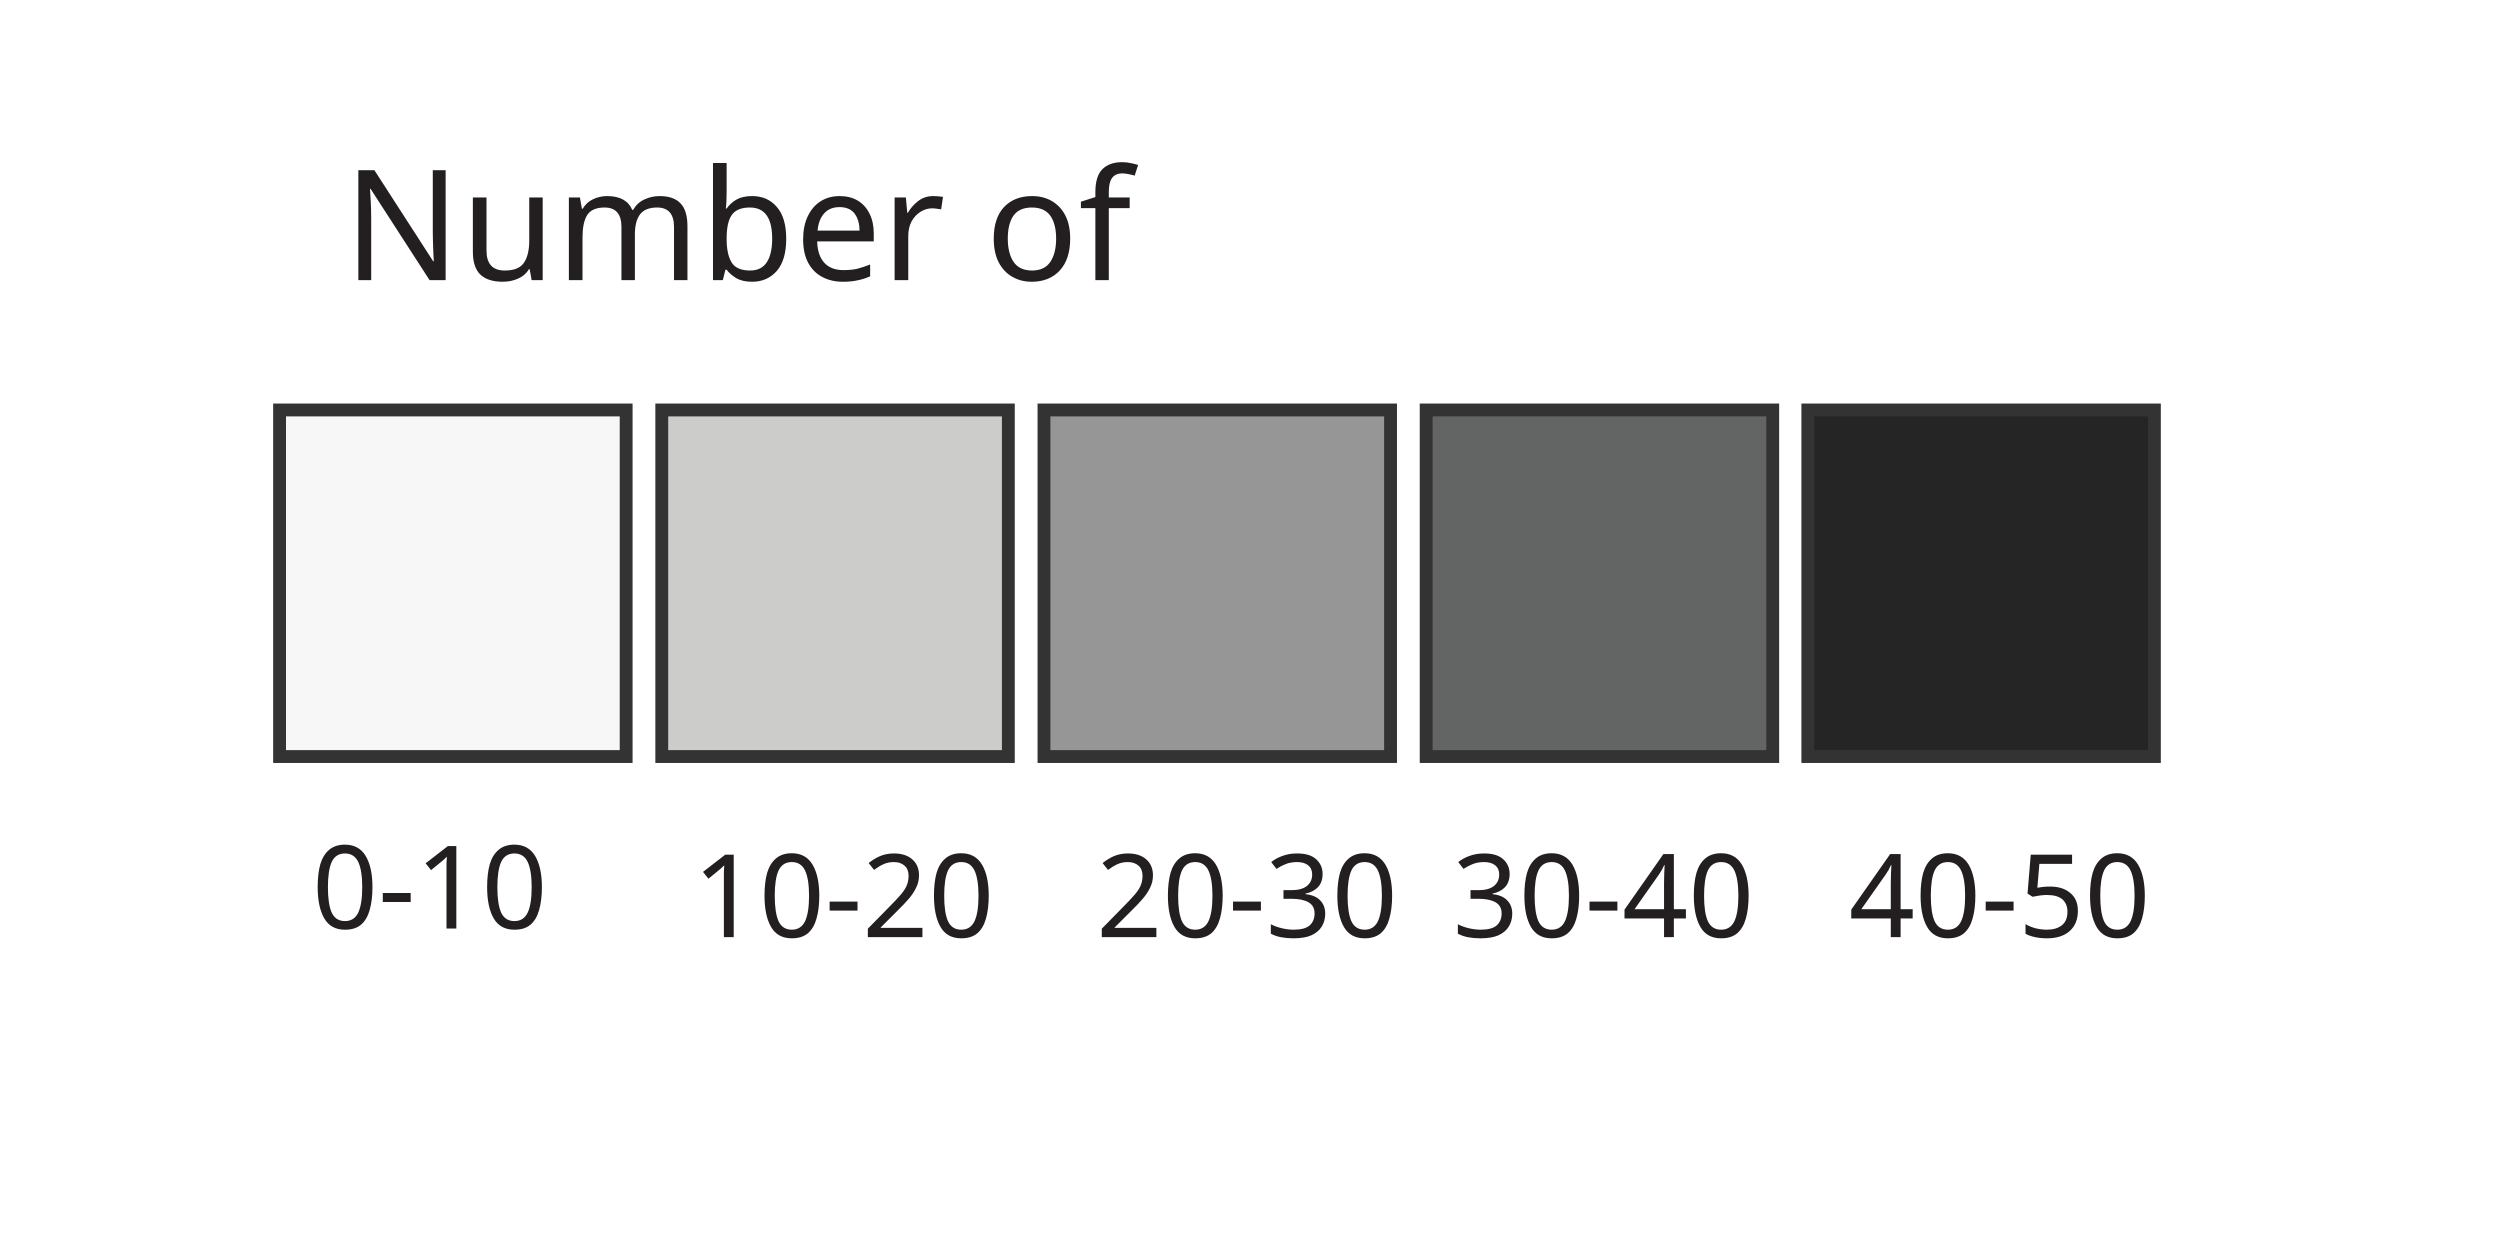
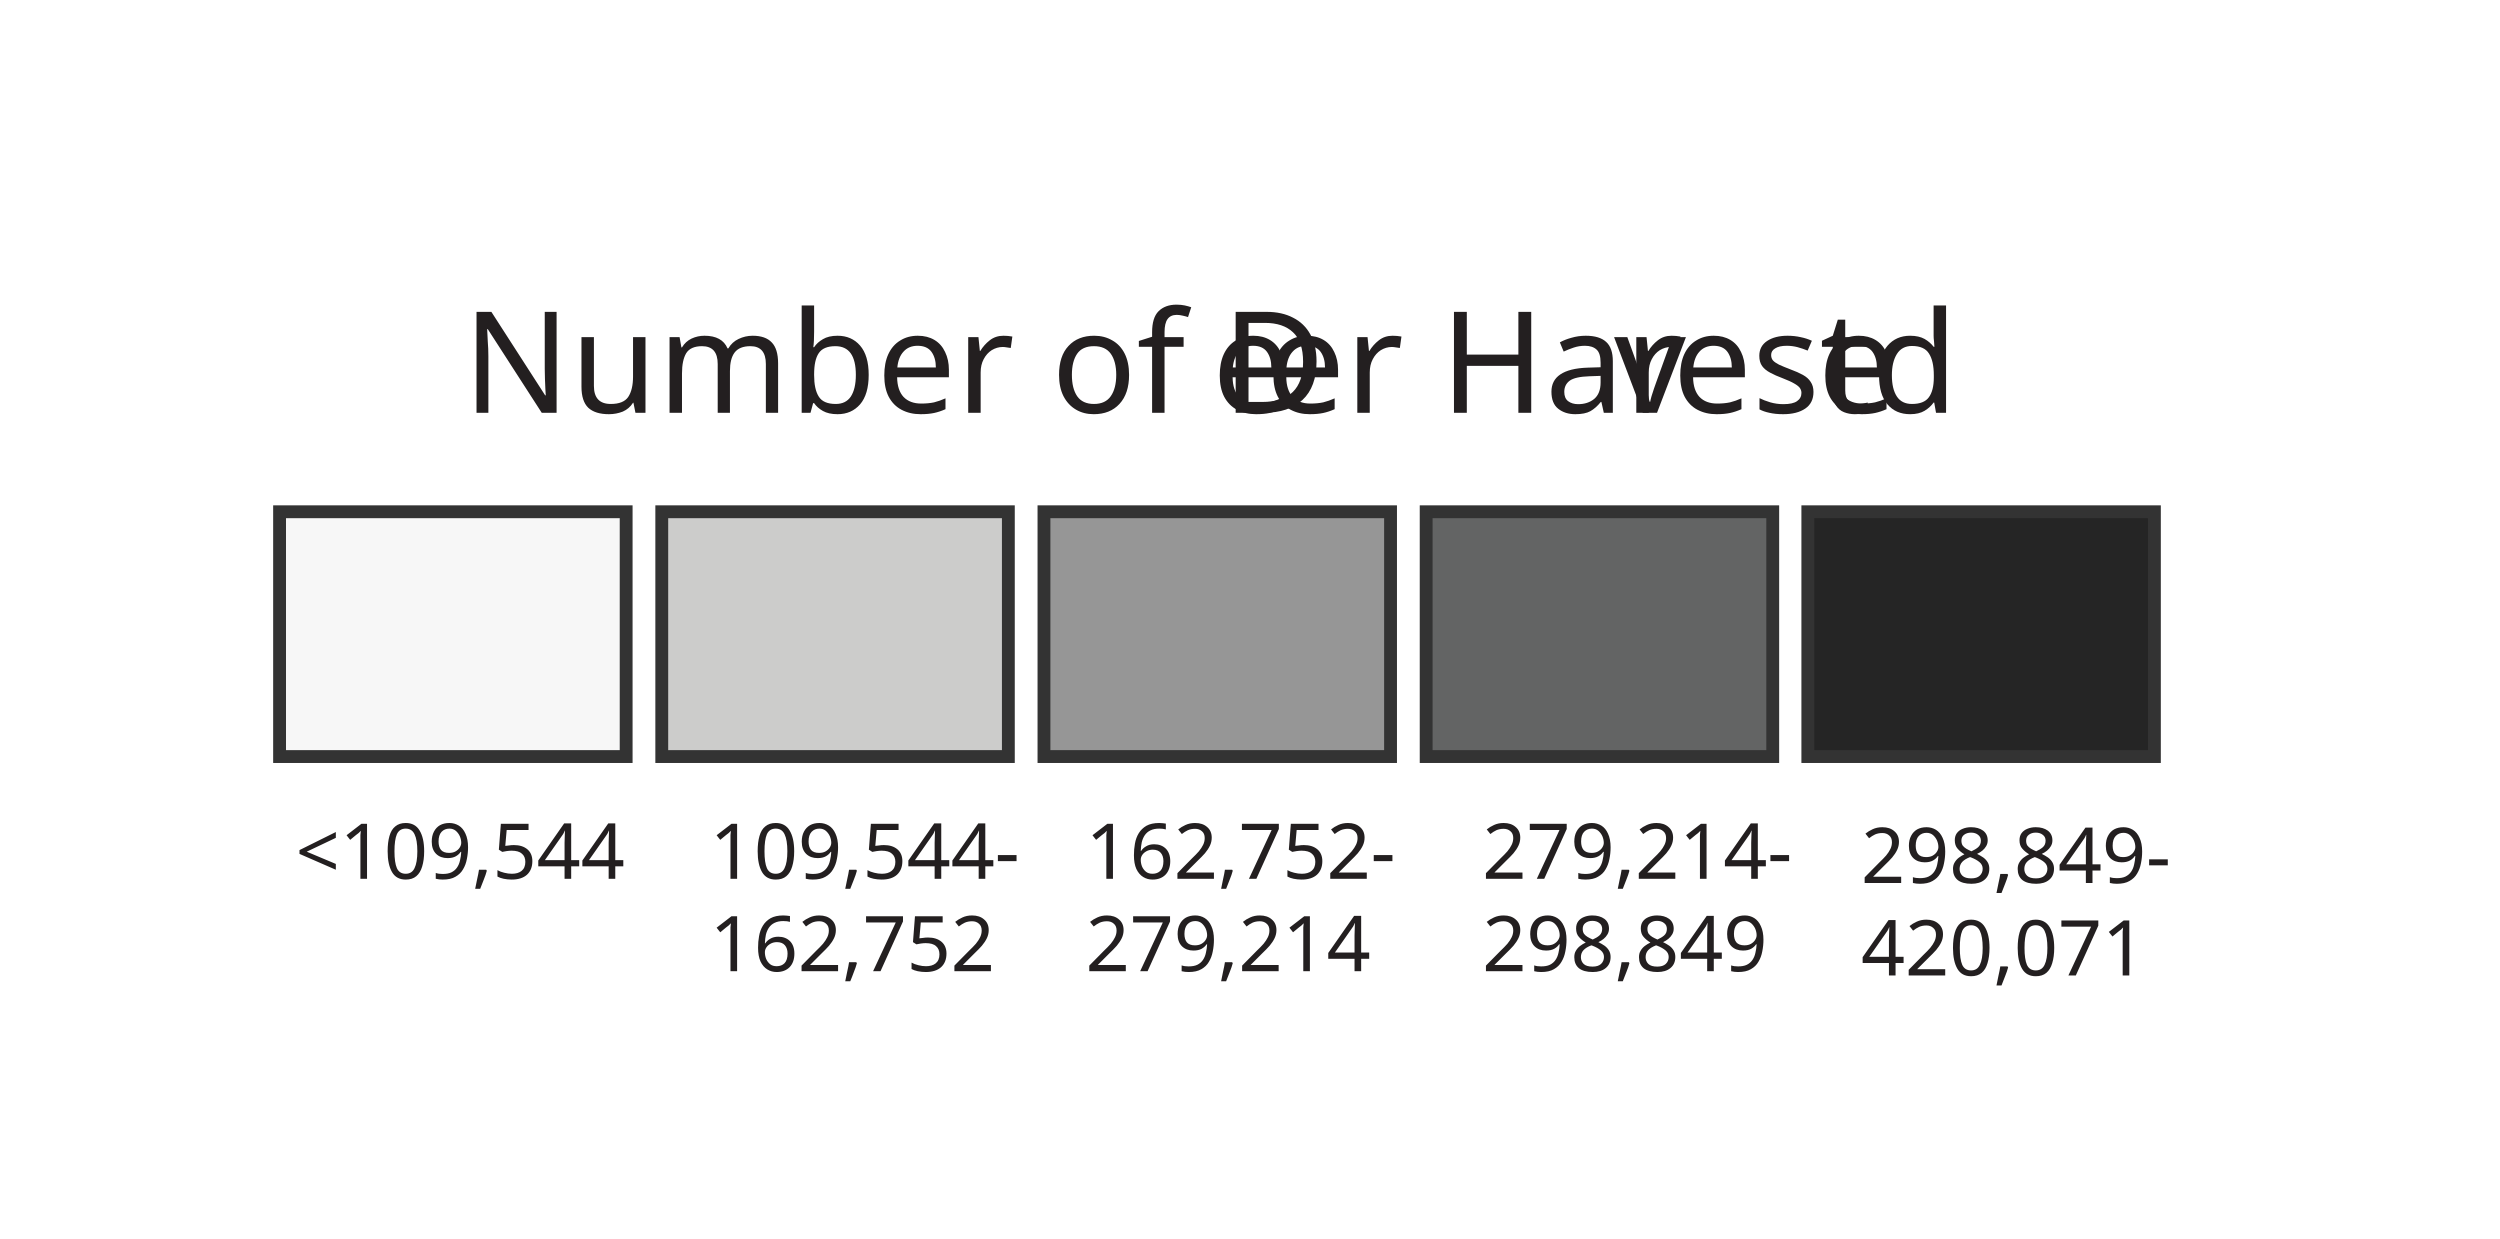
<svg xmlns="http://www.w3.org/2000/svg" id="Layer_1" data-name="Layer 1" width="194.685" height="96.415" viewBox="0 0 194.685 96.415">
  <defs>
-     <style>.cls-1{fill:#f7f7f7;}.cls-1,.cls-2,.cls-3,.cls-4,.cls-5{stroke:#333;stroke-miterlimit:10;}.cls-2{fill:#cccccb;}.cls-3{fill:#969696;}.cls-4{fill:#636464;}.cls-5{fill:#252525;}.cls-6{font-size:12px;}.cls-6,.cls-7{fill:#231f20;font-family:EBGaramond-Regular, EB Garamond;}.cls-7{font-size:9px;}</style>
+     <style>.cls-1{fill:#f7f7f7;}.cls-1,.cls-2,.cls-3,.cls-4,.cls-5{stroke:#333;stroke-miterlimit:10;}.cls-2{fill:#cccccb;}.cls-3{fill:#969696;}.cls-4{fill:#636464;}.cls-5{fill:#252525;}.cls-6{font-size:11px;}.cls-6,.cls-9{fill:#231f20;font-family:EBGaramond-Regular, EB Garamond;}.cls-7{letter-spacing:-0.01em;}.cls-8{letter-spacing:-0.025em;}.cls-9{font-size:6px;}</style>
  </defs>
-   <rect class="cls-1" x="21.772" y="31.926" width="26.989" height="26.989" />
-   <rect class="cls-2" x="51.535" y="31.926" width="26.989" height="26.989" />
-   <rect class="cls-3" x="81.298" y="31.926" width="26.989" height="26.989" />
-   <rect class="cls-4" x="111.061" y="31.926" width="26.989" height="26.989" />
-   <rect class="cls-5" x="140.783" y="31.926" width="26.989" height="26.989" />
-   <text class="cls-6" transform="translate(26.7498 21.8161)">Number of</text>
-   <text class="cls-7" transform="translate(24.302 72.3068)">0-10</text>
-   <text class="cls-7" transform="translate(53.9499 72.9767)">10-20</text>
-   <text class="cls-7" transform="translate(85.3637 72.9767)">20-30</text>
-   <text class="cls-7" transform="translate(113.1243 72.9767)">30-40</text>
-   <text class="cls-7" transform="translate(143.9778 72.9767)">40-50</text>
+   <rect class="cls-1" x="21.772" y="39.853" width="26.989" height="19.063" />
+   <rect class="cls-2" x="51.535" y="39.853" width="26.989" height="19.063" />
+   <rect class="cls-3" x="81.298" y="39.853" width="26.989" height="19.063" />
+   <rect class="cls-4" x="111.061" y="39.853" width="26.989" height="19.063" />
+   <rect class="cls-5" x="140.783" y="39.853" width="26.989" height="19.063" />
+   <text class="cls-6" transform="translate(36.047 32.1457)">Number of D<tspan class="cls-7" x="58.333" y="0">e</tspan>
+     <tspan x="62.513" y="0">er Har</tspan>
+     <tspan class="cls-8" x="89.65" y="0">v</tspan>
+     <tspan x="94.193" y="0">est</tspan>
+     <tspan class="cls-7" x="105.49" y="0">e</tspan>
+     <tspan x="109.67" y="0">d</tspan>
+   </text>
+   <text class="cls-9" transform="translate(55.2759 68.4337)">109,544-<tspan x="0" y="7.2">162,752</tspan>
+   </text>
+   <text />
+   <text class="cls-9" transform="translate(115.4358 68.4337)">279,214-<tspan x="0" y="7.2">298,849</tspan>
+   </text>
+   <text class="cls-9" transform="translate(144.9269 68.7616)">298,849-<tspan x="0" y="7.2">420,071</tspan>
+   </text>
+   <text class="cls-9" transform="translate(84.546 68.4337)">162,752-<tspan x="0" y="7.2">279,214</tspan>
+   </text>
+   <text class="cls-9" transform="translate(23.0273 68.4337)">&lt;109,544</text>
</svg>
